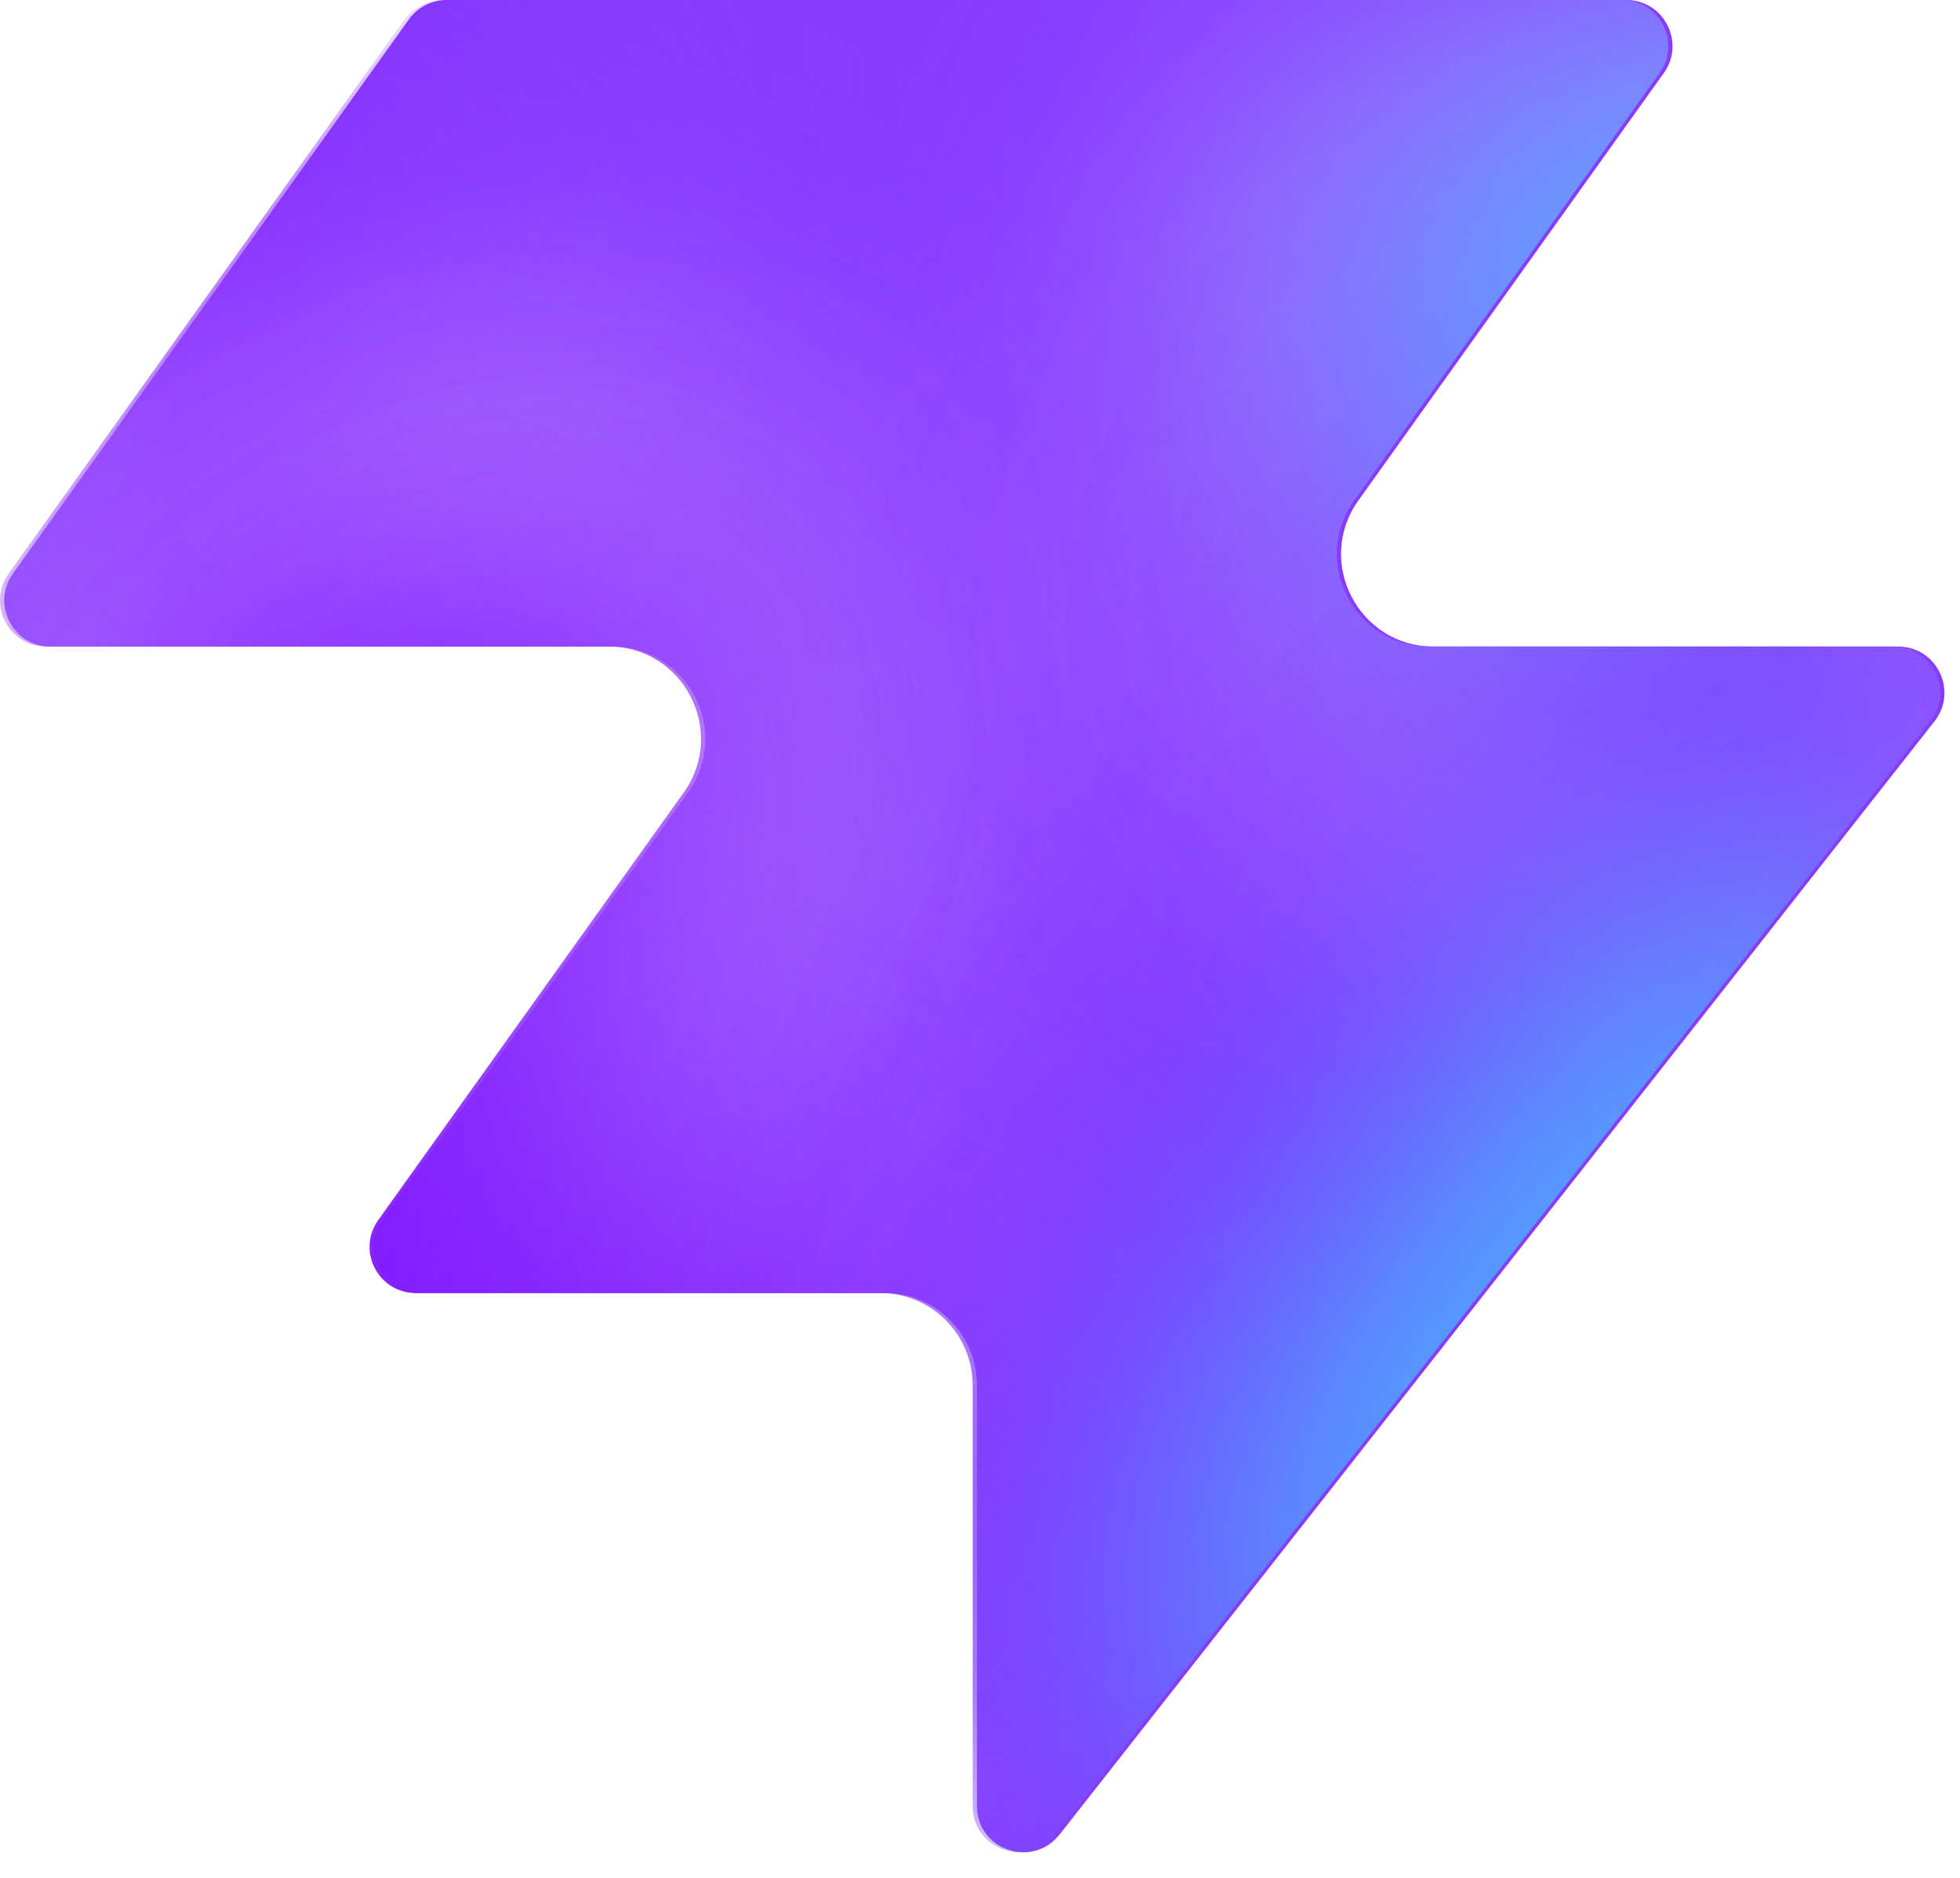
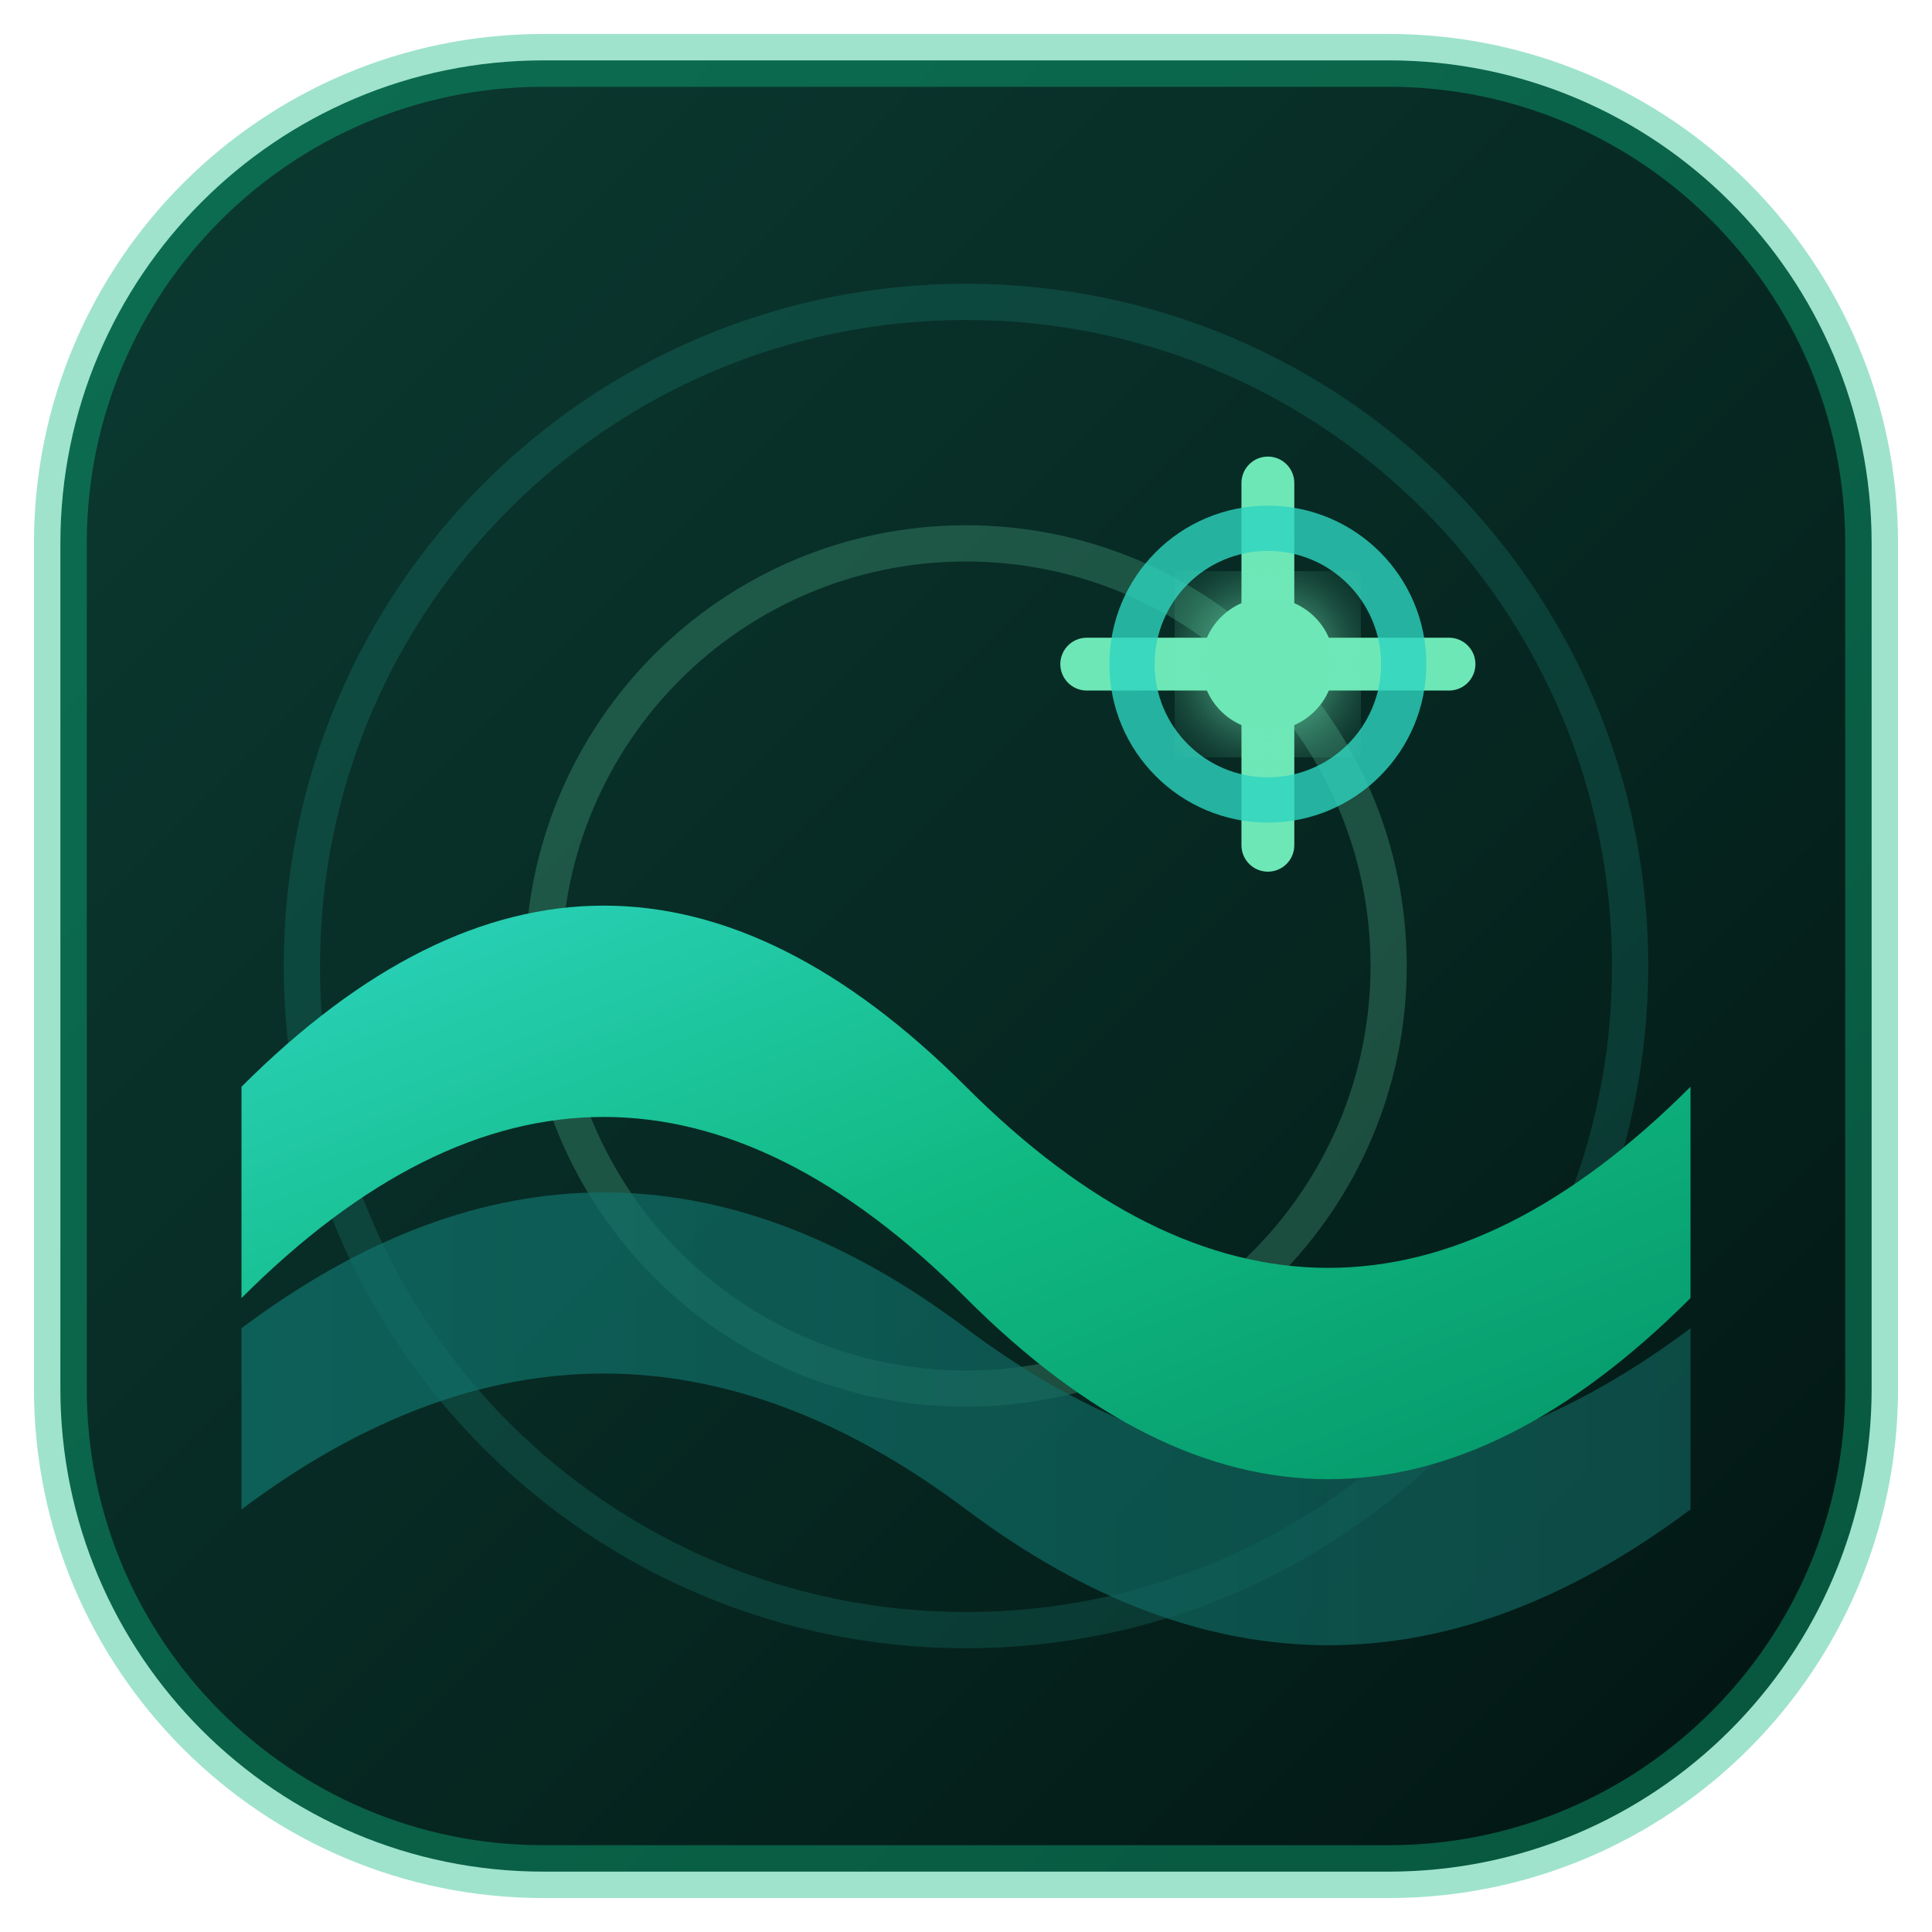
- <svg xmlns="http://www.w3.org/2000/svg" width="48" height="46" fill="none" viewBox="0 0 48 46">
-   <path fill="#863bff" d="M25.946 44.938c-.664.845-2.021.375-2.021-.698V33.937a2.26 2.26 0 0 0-2.262-2.262H10.287c-.92 0-1.456-1.04-.92-1.788l7.48-10.471c1.07-1.497 0-3.578-1.842-3.578H1.237c-.92 0-1.456-1.04-.92-1.788L10.013.474c.214-.297.556-.474.92-.474h28.894c.92 0 1.456 1.04.92 1.788l-7.48 10.471c-1.07 1.498 0 3.579 1.842 3.579h11.377c.943 0 1.473 1.088.89 1.83L25.947 44.94z" style="fill:#863bff;fill:color(display-p3 .525 .23 1);fill-opacity:1" />
-   <mask id="a" width="48" height="46" x="0" y="0" maskUnits="userSpaceOnUse" style="mask-type:alpha">
-     <path fill="#000" d="M25.842 44.938c-.664.844-2.021.375-2.021-.698V33.937a2.26 2.26 0 0 0-2.262-2.262H10.183c-.92 0-1.456-1.04-.92-1.788l7.48-10.471c1.07-1.498 0-3.579-1.842-3.579H1.133c-.92 0-1.456-1.04-.92-1.787L9.91.473c.214-.297.556-.474.92-.474h28.894c.92 0 1.456 1.04.92 1.788l-7.48 10.471c-1.07 1.498 0 3.578 1.842 3.578h11.377c.943 0 1.473 1.088.89 1.832L25.843 44.94z" style="fill:#000;fill-opacity:1" />
-   </mask>
-   <g mask="url(#a)">
-     <g filter="url(#b)">
-       <ellipse cx="5.508" cy="14.704" fill="#ede6ff" rx="5.508" ry="14.704" style="fill:#ede6ff;fill:color(display-p3 .927 .903 1);fill-opacity:1" transform="matrix(.00324 1 1 -.00324 -4.47 31.516)" />
-     </g>
-     <g filter="url(#c)">
-       <ellipse cx="10.399" cy="29.851" fill="#ede6ff" rx="10.399" ry="29.851" style="fill:#ede6ff;fill:color(display-p3 .927 .903 1);fill-opacity:1" transform="matrix(.00324 1 1 -.00324 -39.328 7.883)" />
-     </g>
-     <g filter="url(#d)">
-       <ellipse cx="5.508" cy="30.487" fill="#7e14ff" rx="5.508" ry="30.487" style="fill:#7e14ff;fill:color(display-p3 .492 .077 1);fill-opacity:1" transform="rotate(89.814 -25.913 -14.639)scale(1 -1)" />
-     </g>
-     <g filter="url(#e)">
-       <ellipse cx="5.508" cy="30.599" fill="#7e14ff" rx="5.508" ry="30.599" style="fill:#7e14ff;fill:color(display-p3 .492 .077 1);fill-opacity:1" transform="rotate(89.814 -32.644 -3.334)scale(1 -1)" />
-     </g>
-     <g filter="url(#f)">
-       <ellipse cx="5.508" cy="30.599" fill="#7e14ff" rx="5.508" ry="30.599" style="fill:#7e14ff;fill:color(display-p3 .492 .077 1);fill-opacity:1" transform="matrix(.00324 1 1 -.00324 -34.34 30.47)" />
-     </g>
-     <g filter="url(#g)">
-       <ellipse cx="14.072" cy="22.078" fill="#ede6ff" rx="14.072" ry="22.078" style="fill:#ede6ff;fill:color(display-p3 .927 .903 1);fill-opacity:1" transform="rotate(93.35 24.506 48.493)scale(-1 1)" />
-     </g>
-     <g filter="url(#h)">
-       <ellipse cx="3.47" cy="21.501" fill="#7e14ff" rx="3.47" ry="21.501" style="fill:#7e14ff;fill:color(display-p3 .492 .077 1);fill-opacity:1" transform="rotate(89.009 28.708 47.59)scale(-1 1)" />
-     </g>
-     <g filter="url(#i)">
-       <ellipse cx="3.47" cy="21.501" fill="#7e14ff" rx="3.47" ry="21.501" style="fill:#7e14ff;fill:color(display-p3 .492 .077 1);fill-opacity:1" transform="rotate(89.009 28.708 47.59)scale(-1 1)" />
-     </g>
-     <g filter="url(#j)">
-       <ellipse cx=".387" cy="8.972" fill="#7e14ff" rx="4.407" ry="29.108" style="fill:#7e14ff;fill:color(display-p3 .492 .077 1);fill-opacity:1" transform="rotate(39.51 .387 8.972)" />
-     </g>
-     <g filter="url(#k)">
-       <ellipse cx="47.523" cy="-6.092" fill="#7e14ff" rx="4.407" ry="29.108" style="fill:#7e14ff;fill:color(display-p3 .492 .077 1);fill-opacity:1" transform="rotate(37.892 47.523 -6.092)" />
-     </g>
-     <g filter="url(#l)">
-       <ellipse cx="41.412" cy="6.333" fill="#47bfff" rx="5.971" ry="9.665" style="fill:#47bfff;fill:color(display-p3 .28 .748 1);fill-opacity:1" transform="rotate(37.892 41.412 6.333)" />
-     </g>
-     <g filter="url(#m)">
-       <ellipse cx="-1.879" cy="38.332" fill="#7e14ff" rx="4.407" ry="29.108" style="fill:#7e14ff;fill:color(display-p3 .492 .077 1);fill-opacity:1" transform="rotate(37.892 -1.88 38.332)" />
-     </g>
-     <g filter="url(#n)">
-       <ellipse cx="-1.879" cy="38.332" fill="#7e14ff" rx="4.407" ry="29.108" style="fill:#7e14ff;fill:color(display-p3 .492 .077 1);fill-opacity:1" transform="rotate(37.892 -1.88 38.332)" />
-     </g>
-     <g filter="url(#o)">
-       <ellipse cx="35.651" cy="29.907" fill="#7e14ff" rx="4.407" ry="29.108" style="fill:#7e14ff;fill:color(display-p3 .492 .077 1);fill-opacity:1" transform="rotate(37.892 35.651 29.907)" />
-     </g>
-     <g filter="url(#p)">
-       <ellipse cx="38.418" cy="32.4" fill="#47bfff" rx="5.971" ry="15.297" style="fill:#47bfff;fill:color(display-p3 .28 .748 1);fill-opacity:1" transform="rotate(37.892 38.418 32.4)" />
-     </g>
-   </g>
+ <svg xmlns="http://www.w3.org/2000/svg" viewBox="0 0 64 64" width="64" height="64" fill="none">
  <defs>
-     <filter id="b" width="60.045" height="41.654" x="-19.77" y="16.149" color-interpolation-filters="sRGB" filterUnits="userSpaceOnUse">
-       <feFlood flood-opacity="0" result="BackgroundImageFix" />
-       <feBlend in="SourceGraphic" in2="BackgroundImageFix" result="shape" />
-       <feGaussianBlur result="effect1_foregroundBlur_2002_17158" stdDeviation="7.659" />
-     </filter>
-     <filter id="c" width="90.34" height="51.437" x="-54.613" y="-7.533" color-interpolation-filters="sRGB" filterUnits="userSpaceOnUse">
-       <feFlood flood-opacity="0" result="BackgroundImageFix" />
-       <feBlend in="SourceGraphic" in2="BackgroundImageFix" result="shape" />
-       <feGaussianBlur result="effect1_foregroundBlur_2002_17158" stdDeviation="7.659" />
-     </filter>
-     <filter id="d" width="79.355" height="29.4" x="-49.64" y="2.03" color-interpolation-filters="sRGB" filterUnits="userSpaceOnUse">
-       <feFlood flood-opacity="0" result="BackgroundImageFix" />
-       <feBlend in="SourceGraphic" in2="BackgroundImageFix" result="shape" />
-       <feGaussianBlur result="effect1_foregroundBlur_2002_17158" stdDeviation="4.596" />
-     </filter>
-     <filter id="e" width="79.579" height="29.4" x="-45.045" y="20.029" color-interpolation-filters="sRGB" filterUnits="userSpaceOnUse">
-       <feFlood flood-opacity="0" result="BackgroundImageFix" />
-       <feBlend in="SourceGraphic" in2="BackgroundImageFix" result="shape" />
-       <feGaussianBlur result="effect1_foregroundBlur_2002_17158" stdDeviation="4.596" />
-     </filter>
-     <filter id="f" width="79.579" height="29.4" x="-43.513" y="21.178" color-interpolation-filters="sRGB" filterUnits="userSpaceOnUse">
-       <feFlood flood-opacity="0" result="BackgroundImageFix" />
-       <feBlend in="SourceGraphic" in2="BackgroundImageFix" result="shape" />
-       <feGaussianBlur result="effect1_foregroundBlur_2002_17158" stdDeviation="4.596" />
-     </filter>
-     <filter id="g" width="74.749" height="58.852" x="15.756" y="-17.901" color-interpolation-filters="sRGB" filterUnits="userSpaceOnUse">
-       <feFlood flood-opacity="0" result="BackgroundImageFix" />
-       <feBlend in="SourceGraphic" in2="BackgroundImageFix" result="shape" />
-       <feGaussianBlur result="effect1_foregroundBlur_2002_17158" stdDeviation="7.659" />
-     </filter>
-     <filter id="h" width="61.377" height="25.362" x="23.548" y="2.284" color-interpolation-filters="sRGB" filterUnits="userSpaceOnUse">
-       <feFlood flood-opacity="0" result="BackgroundImageFix" />
-       <feBlend in="SourceGraphic" in2="BackgroundImageFix" result="shape" />
-       <feGaussianBlur result="effect1_foregroundBlur_2002_17158" stdDeviation="4.596" />
-     </filter>
-     <filter id="i" width="61.377" height="25.362" x="23.548" y="2.284" color-interpolation-filters="sRGB" filterUnits="userSpaceOnUse">
-       <feFlood flood-opacity="0" result="BackgroundImageFix" />
-       <feBlend in="SourceGraphic" in2="BackgroundImageFix" result="shape" />
-       <feGaussianBlur result="effect1_foregroundBlur_2002_17158" stdDeviation="4.596" />
-     </filter>
-     <filter id="j" width="56.045" height="63.649" x="-27.636" y="-22.853" color-interpolation-filters="sRGB" filterUnits="userSpaceOnUse">
-       <feFlood flood-opacity="0" result="BackgroundImageFix" />
-       <feBlend in="SourceGraphic" in2="BackgroundImageFix" result="shape" />
-       <feGaussianBlur result="effect1_foregroundBlur_2002_17158" stdDeviation="4.596" />
-     </filter>
-     <filter id="k" width="54.814" height="64.646" x="20.116" y="-38.415" color-interpolation-filters="sRGB" filterUnits="userSpaceOnUse">
-       <feFlood flood-opacity="0" result="BackgroundImageFix" />
-       <feBlend in="SourceGraphic" in2="BackgroundImageFix" result="shape" />
-       <feGaussianBlur result="effect1_foregroundBlur_2002_17158" stdDeviation="4.596" />
-     </filter>
-     <filter id="l" width="33.541" height="35.313" x="24.641" y="-11.323" color-interpolation-filters="sRGB" filterUnits="userSpaceOnUse">
-       <feFlood flood-opacity="0" result="BackgroundImageFix" />
-       <feBlend in="SourceGraphic" in2="BackgroundImageFix" result="shape" />
-       <feGaussianBlur result="effect1_foregroundBlur_2002_17158" stdDeviation="4.596" />
-     </filter>
-     <filter id="m" width="54.814" height="64.646" x="-29.286" y="6.009" color-interpolation-filters="sRGB" filterUnits="userSpaceOnUse">
-       <feFlood flood-opacity="0" result="BackgroundImageFix" />
-       <feBlend in="SourceGraphic" in2="BackgroundImageFix" result="shape" />
-       <feGaussianBlur result="effect1_foregroundBlur_2002_17158" stdDeviation="4.596" />
-     </filter>
-     <filter id="n" width="54.814" height="64.646" x="-29.286" y="6.009" color-interpolation-filters="sRGB" filterUnits="userSpaceOnUse">
-       <feFlood flood-opacity="0" result="BackgroundImageFix" />
-       <feBlend in="SourceGraphic" in2="BackgroundImageFix" result="shape" />
-       <feGaussianBlur result="effect1_foregroundBlur_2002_17158" stdDeviation="4.596" />
-     </filter>
-     <filter id="o" width="54.814" height="64.646" x="8.244" y="-2.416" color-interpolation-filters="sRGB" filterUnits="userSpaceOnUse">
-       <feFlood flood-opacity="0" result="BackgroundImageFix" />
-       <feBlend in="SourceGraphic" in2="BackgroundImageFix" result="shape" />
-       <feGaussianBlur result="effect1_foregroundBlur_2002_17158" stdDeviation="4.596" />
-     </filter>
-     <filter id="p" width="39.409" height="43.623" x="18.713" y="10.588" color-interpolation-filters="sRGB" filterUnits="userSpaceOnUse">
-       <feFlood flood-opacity="0" result="BackgroundImageFix" />
-       <feBlend in="SourceGraphic" in2="BackgroundImageFix" result="shape" />
-       <feGaussianBlur result="effect1_foregroundBlur_2002_17158" stdDeviation="4.596" />
+     <linearGradient id="ns-bg-grad" x1="0%" y1="0%" x2="100%" y2="100%">
+       <stop offset="0%" stop-color="#0b3b32" />
+       <stop offset="60%" stop-color="#062620" />
+       <stop offset="100%" stop-color="#021411" />
+     </linearGradient>
+     <linearGradient id="ns-wave-grad" x1="0%" y1="0%" x2="100%" y2="100%">
+       <stop offset="0%" stop-color="#2dd4bf" />
+       <stop offset="50%" stop-color="#10b981" />
+       <stop offset="100%" stop-color="#059669" />
+     </linearGradient>
+     <linearGradient id="ns-wave-deep" x1="0%" y1="0%" x2="100%" y2="0%">
+       <stop offset="0%" stop-color="#0f766e" />
+       <stop offset="100%" stop-color="#115e59" />
+     </linearGradient>
+     <filter id="ns-target-glow" x="-20%" y="-20%" width="140%" height="140%">
+       <feGaussianBlur stdDeviation="1.5" result="blur" />
+       <feMerge>
+         <feMergeNode in="blur" />
+         <feMergeNode in="SourceGraphic" />
+       </feMerge>
    </filter>
  </defs>
+   <rect x="2" y="2" width="60" height="60" rx="16" fill="url(#ns-bg-grad)" stroke="#10b981" stroke-width="1.75" stroke-opacity="0.4" />
+   <circle cx="32" cy="32" r="22" stroke="#2dd4bf" stroke-width="1.2" stroke-opacity="0.15" />
+   <circle cx="32" cy="32" r="14" stroke="#6ee7b7" stroke-width="1.2" stroke-opacity="0.22" />
+   <path d="M8 44 C 16 38, 24 38, 32 44 C 40 50, 48 50, 56 44 L 56 50 C 48 56, 40 56, 32 50 C 24 44, 16 44, 8 50 Z" fill="url(#ns-wave-deep)" opacity="0.7" />
+   <path d="M8 36 C 16 28, 24 28, 32 36 C 40 44, 48 44, 56 36 L 56 43 C 48 51, 40 51, 32 43 C 24 35, 16 35, 8 43 Z" fill="url(#ns-wave-grad)" />
+   <path d="M42 16 L42 20" stroke="#6ee7b7" stroke-width="1.75" stroke-linecap="round" />
+   <path d="M42 24 L42 28" stroke="#6ee7b7" stroke-width="1.75" stroke-linecap="round" />
+   <path d="M36 22 L40 22" stroke="#6ee7b7" stroke-width="1.75" stroke-linecap="round" />
+   <path d="M44 22 L48 22" stroke="#6ee7b7" stroke-width="1.75" stroke-linecap="round" />
+   <circle cx="42" cy="22" r="4.5" stroke="#2dd4bf" stroke-width="1.5" stroke-opacity="0.8" fill="none" />
+   <circle cx="42" cy="22" r="2.2" fill="#6ee7b7" filter="url(#ns-target-glow)" />
</svg>
